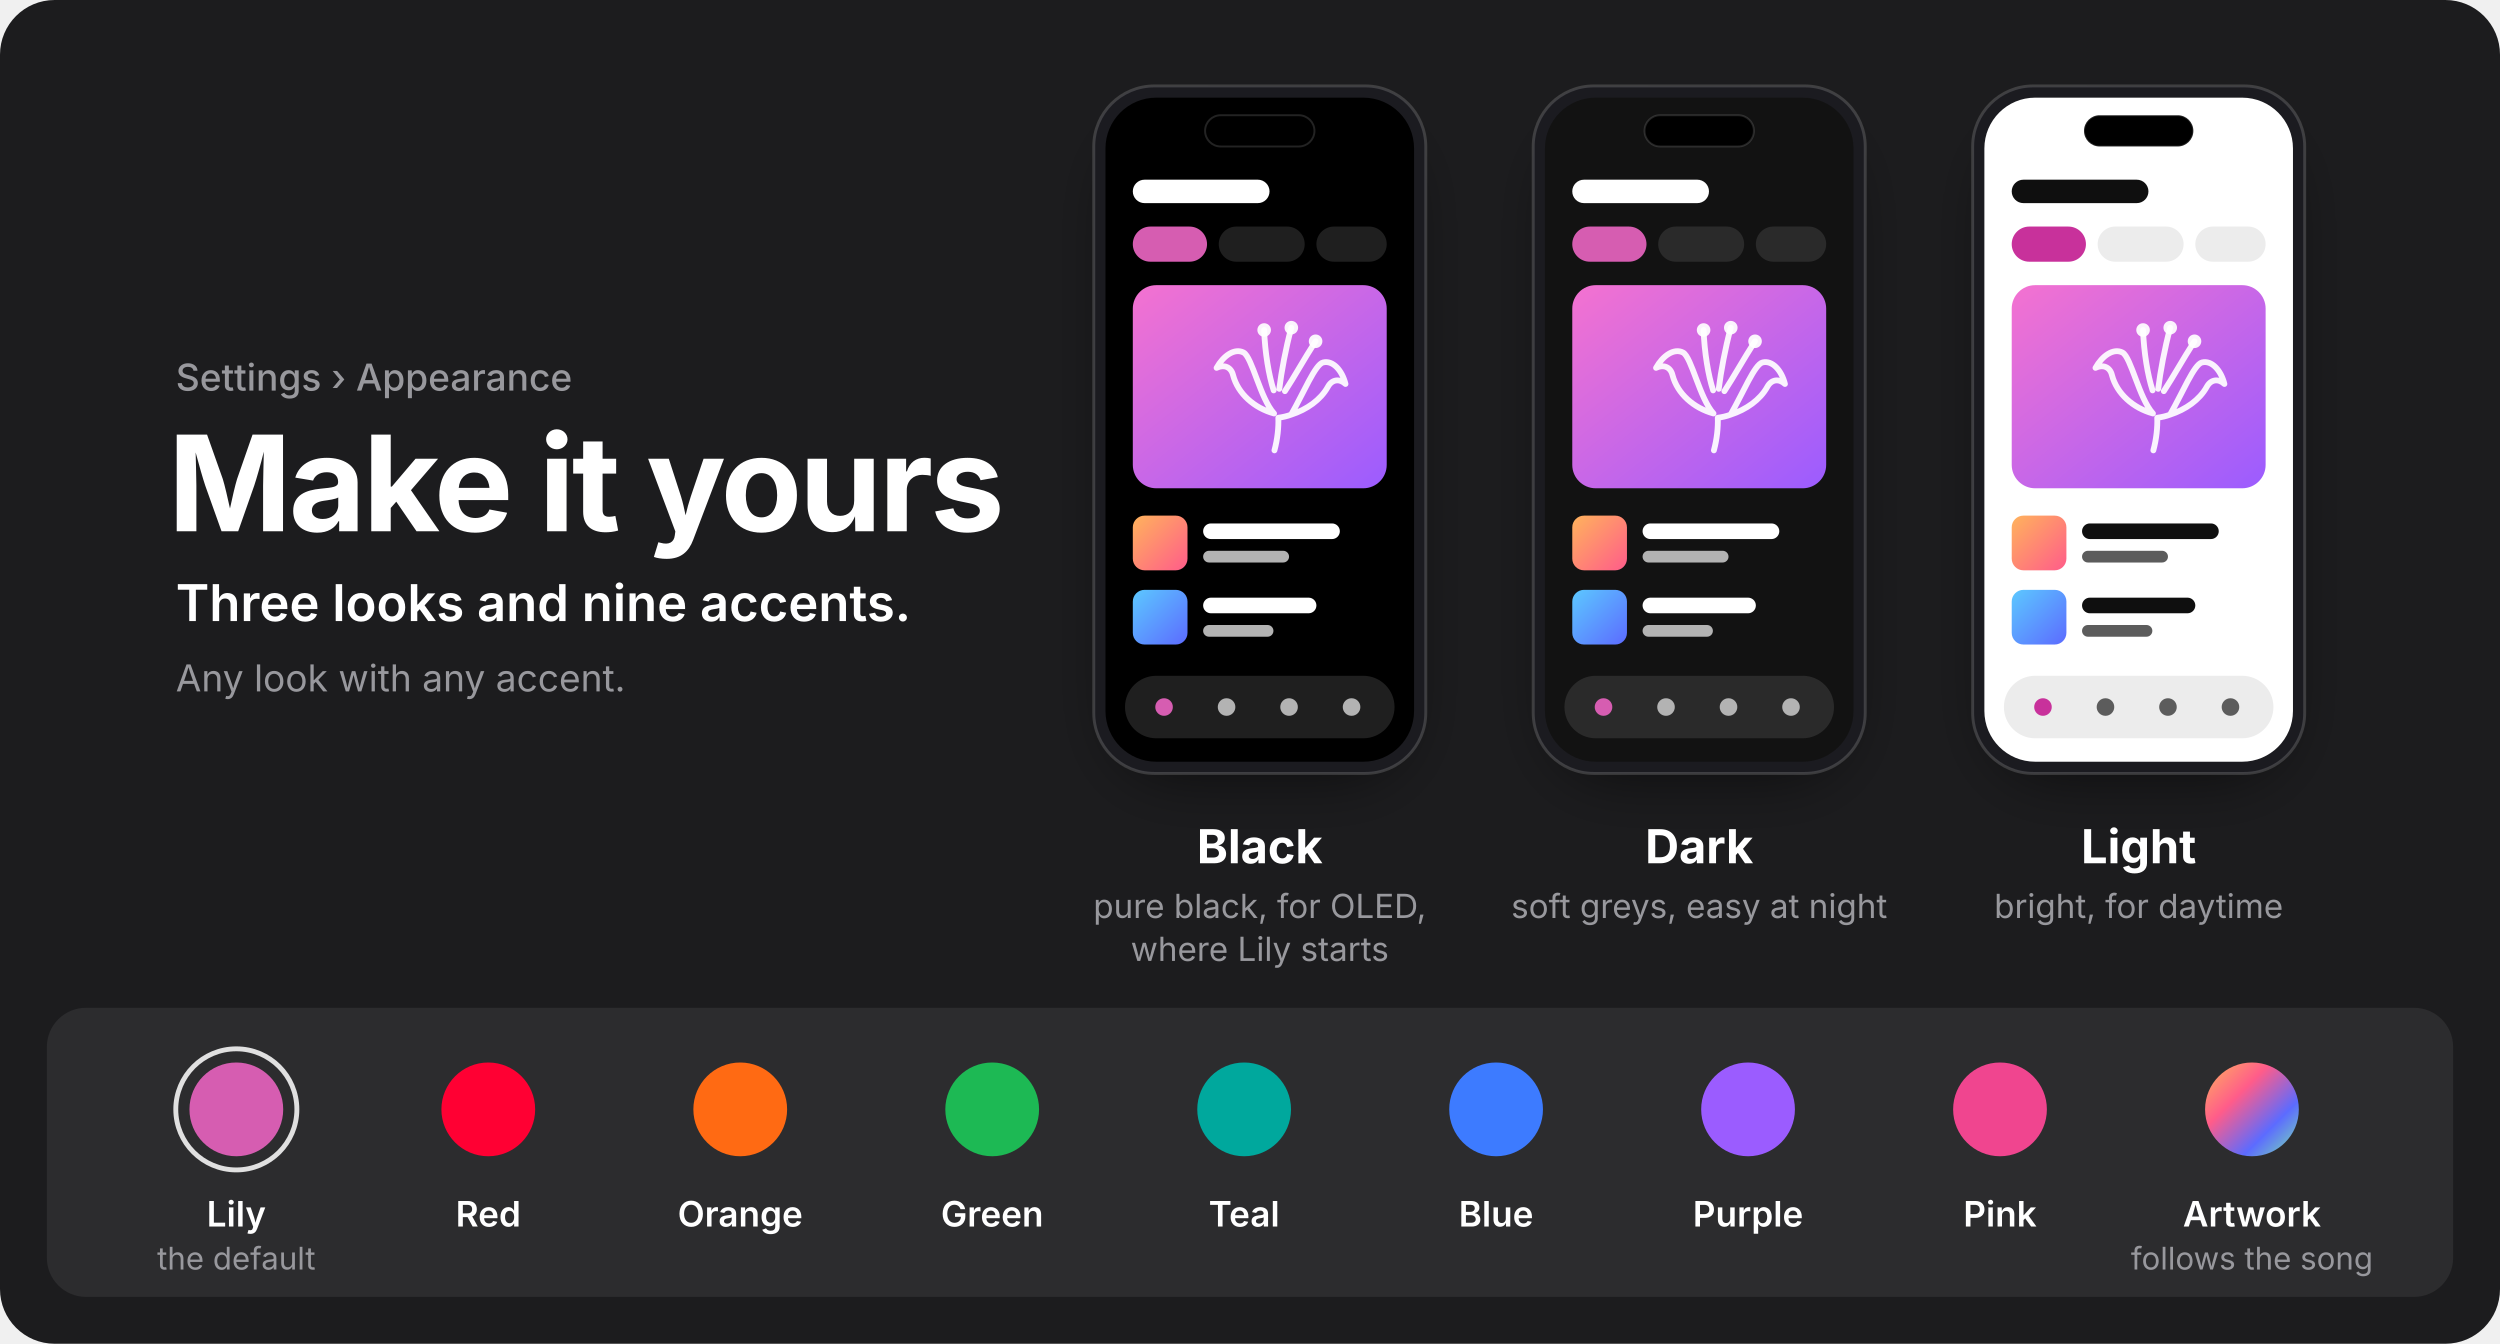
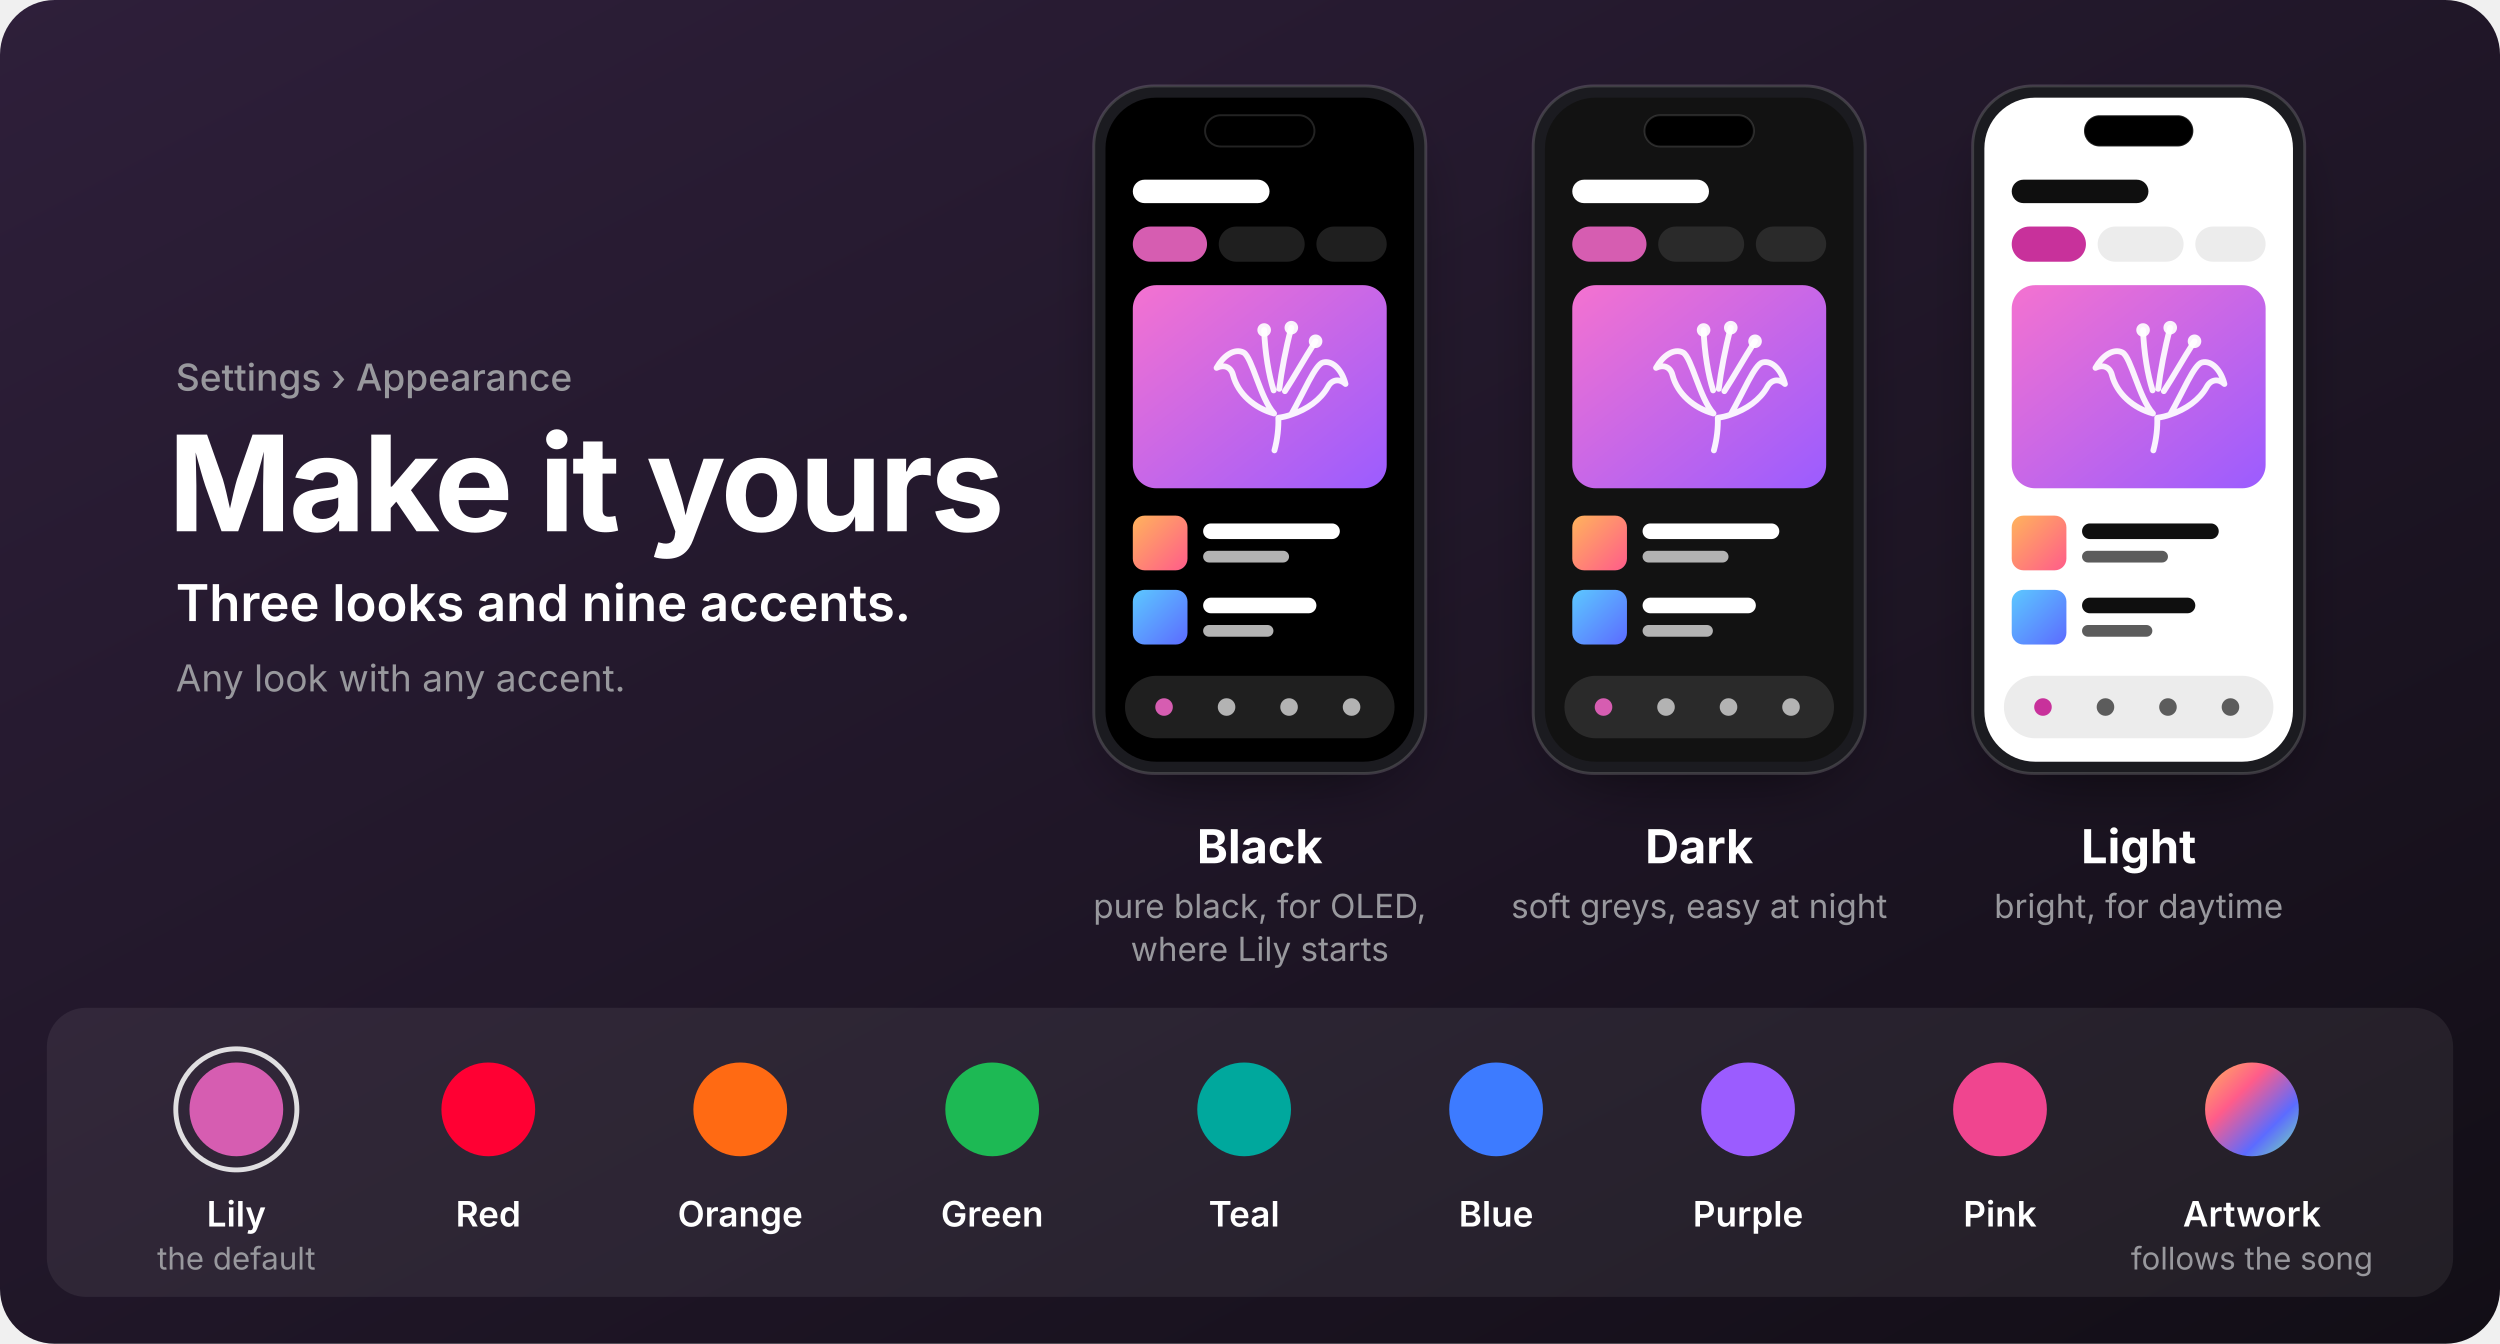
<svg xmlns="http://www.w3.org/2000/svg" width="1280" height="688" viewBox="0 0 1280 688">
  <defs>
    <linearGradient id="art" x1="0" y1="0" x2="1" y2="1">
      <stop offset="0" stop-color="#f472d0" />
      <stop offset="1" stop-color="#9b5cff" />
    </linearGradient>
    <linearGradient id="art2" x1="0" y1="0" x2="1" y2="1">
      <stop offset="0" stop-color="#ffb35c" />
      <stop offset="1" stop-color="#ff5c8a" />
    </linearGradient>
    <linearGradient id="art3" x1="0" y1="0" x2="1" y2="1">
      <stop offset="0" stop-color="#5cc8ff" />
      <stop offset="1" stop-color="#5c6bff" />
    </linearGradient>
    <filter id="shadow" x="-40%" y="-20%" width="180%" height="150%">
      <feGaussianBlur stdDeviation="16" />
    </filter>
    <g id="lily">
      <path fill="none" stroke="#ffffff" stroke-opacity="0.92" stroke-width="30" stroke-linecap="round" stroke-linejoin="round" d="M 478 845 C 494 786 500 726 498 677 C 520 674 543 669 564 661 C 644 635 716 585 753 518 C 774 479 813 474 844 503 C 826 431 778 380 729 392 C 688 401 629 548 564 661 M 476 655 C 374 627 290 553 265 458 C 255 415 218 401 180 420 C 215 357 273 317 319 341 C 363 364 405 578 476 655 M 474 536 C 449 459 429 340 425 225 M 503 528 C 514 439 536 320 565 213 M 532 540 C 579 469 631 374 690 283" />
      <path fill="#ffffff" fill-opacity="0.92" d="M 390 225 A 35 35 0 1 0 460 225 A 35 35 0 1 0 390 225 Z M 530 213 A 35 35 0 1 0 600 213 A 35 35 0 1 0 530 213 Z M 655 283 A 35 35 0 1 0 725 283 A 35 35 0 1 0 655 283 Z" />
    </g>
    <linearGradient id="artwork" x1="0" y1="0" x2="1" y2="1">
      <stop offset="0" stop-color="#ffb35c" />
      <stop offset="0.35" stop-color="#ff5c8a" />
      <stop offset="0.7" stop-color="#5c6bff" />
      <stop offset="1" stop-color="#7be3b0" />
    </linearGradient>
    <style>
      text { font-family: 'SF Pro Display', -apple-system, 'Segoe UI Variable Display', 'Segoe UI', system-ui, Inter, 'Helvetica Neue', Arial, sans-serif; }
      .pill { fill: #ffffff; fill-opacity: 0.07; stroke: #ffffff; stroke-opacity: 0.14; }
      .body { fill: #1b1b20; stroke: #ffffff; stroke-opacity: 0.16; stroke-width: 1.5; }
      .look { font-size: 24px; font-weight: 700; fill: #ffffff; }
      .lookNote { font-size: 17px; fill: #98989d; }
      .accent { font-size: 18px; font-weight: 600; fill: #ffffff; }
      .accentNote { font-size: 16px; fill: #98989d; }
    </style>
  </defs>
-   <rect width="1280" height="688" rx="28" fill="#1c1c1e" />
+   <linearGradient id="bg" x1="0" y1="0" x2="1" y2="1">
+     <stop offset="0" stop-color="#2e1f3a" />
+     <stop offset="1" stop-color="#120e16" />
+   </linearGradient>
+   <rect width="1280" height="688" rx="28" fill="url(#bg)" />
  <text x="90" y="200" font-size="19" font-weight="500" fill="#98989d">Settings › Appearance</text>
  <text x="86" y="272" font-size="68" font-weight="700" letter-spacing="-1.5" fill="#ffffff">Make it yours</text>
  <text x="90" y="318" font-size="26" font-weight="600" fill="#ffffff">Three looks and nine accents.</text>
  <text x="90" y="354" font-size="19" fill="#98989d">Any look with any accent.</text>
  <g transform="translate(560 44)">
    <rect x="12" y="28" width="146" height="324" rx="30" fill="#000000" opacity="0.6" filter="url(#shadow)" />
    <rect class="body" width="170" height="352" rx="31" />
    <rect x="6" y="6" width="158" height="340" rx="26" fill="#000000" />
    <rect x="57" y="15" width="56" height="16" rx="8" fill="#000000" stroke="#ffffff" stroke-opacity="0.14" />
    <rect x="20" y="48" width="70" height="12" rx="6" fill="#ffffff" />
    <rect x="20" y="72" width="38" height="18" rx="9" fill="#d65db1" />
    <rect x="64" y="72" width="44" height="18" rx="9" fill="#1f1f1f" />
    <rect x="114" y="72" width="36" height="18" rx="9" fill="#1f1f1f" />
    <rect x="20" y="102" width="130" height="104" rx="12" fill="url(#art)" />
    <use href="#lily" transform="translate(45 102.6) scale(0.0994)" />
    <rect x="20" y="220" width="28" height="28" rx="6" fill="url(#art2)" />
    <rect x="56" y="224" width="70" height="8" rx="4" fill="#ffffff" />
    <rect x="56" y="238" width="44" height="6" rx="3" fill="#b3b3b3" />
    <rect x="20" y="258" width="28" height="28" rx="6" fill="url(#art3)" />
    <rect x="56" y="262" width="58" height="8" rx="4" fill="#ffffff" />
    <rect x="56" y="276" width="36" height="6" rx="3" fill="#b3b3b3" />
    <rect x="16" y="302" width="138" height="32" rx="16" fill="#1f1f1f" />
    <circle cx="36" cy="318" r="4.5" fill="#d65db1" />
    <circle cx="68" cy="318" r="4.5" fill="#b3b3b3" />
    <circle cx="100" cy="318" r="4.5" fill="#b3b3b3" />
    <circle cx="132" cy="318" r="4.5" fill="#b3b3b3" />
  </g>
  <text class="look" x="645" y="442" text-anchor="middle">Black</text>
  <text class="lookNote" x="645" y="470" text-anchor="middle">pure black, for OLED,</text>
  <text class="lookNote" x="645" y="492" text-anchor="middle">where Lily starts</text>
  <g transform="translate(785 44)">
    <rect x="12" y="28" width="146" height="324" rx="30" fill="#000000" opacity="0.6" filter="url(#shadow)" />
    <rect class="body" width="170" height="352" rx="31" />
    <rect x="6" y="6" width="158" height="340" rx="26" fill="#121212" />
    <rect x="57" y="15" width="56" height="16" rx="8" fill="#000000" stroke="#ffffff" stroke-opacity="0.14" />
    <rect x="20" y="48" width="70" height="12" rx="6" fill="#ffffff" />
    <rect x="20" y="72" width="38" height="18" rx="9" fill="#d65db1" />
    <rect x="64" y="72" width="44" height="18" rx="9" fill="#2a2a2a" />
    <rect x="114" y="72" width="36" height="18" rx="9" fill="#2a2a2a" />
    <rect x="20" y="102" width="130" height="104" rx="12" fill="url(#art)" />
    <use href="#lily" transform="translate(45 102.6) scale(0.0994)" />
    <rect x="20" y="220" width="28" height="28" rx="6" fill="url(#art2)" />
    <rect x="56" y="224" width="70" height="8" rx="4" fill="#ffffff" />
    <rect x="56" y="238" width="44" height="6" rx="3" fill="#b3b3b3" />
    <rect x="20" y="258" width="28" height="28" rx="6" fill="url(#art3)" />
    <rect x="56" y="262" width="58" height="8" rx="4" fill="#ffffff" />
    <rect x="56" y="276" width="36" height="6" rx="3" fill="#b3b3b3" />
    <rect x="16" y="302" width="138" height="32" rx="16" fill="#2a2a2a" />
    <circle cx="36" cy="318" r="4.5" fill="#d65db1" />
    <circle cx="68" cy="318" r="4.5" fill="#b3b3b3" />
    <circle cx="100" cy="318" r="4.5" fill="#b3b3b3" />
    <circle cx="132" cy="318" r="4.5" fill="#b3b3b3" />
  </g>
  <text class="look" x="870" y="442" text-anchor="middle">Dark</text>
  <text class="lookNote" x="870" y="470" text-anchor="middle">soft greys, easy at night</text>
  <g transform="translate(1010 44)">
    <rect x="12" y="28" width="146" height="324" rx="30" fill="#000000" opacity="0.6" filter="url(#shadow)" />
    <rect class="body" width="170" height="352" rx="31" />
    <rect x="6" y="6" width="158" height="340" rx="26" fill="#ffffff" />
    <rect x="57" y="15" width="56" height="16" rx="8" fill="#000000" stroke="#ffffff" stroke-opacity="0.14" />
    <rect x="20" y="48" width="70" height="12" rx="6" fill="#0f0f0f" />
    <rect x="20" y="72" width="38" height="18" rx="9" fill="#c8319b" />
    <rect x="64" y="72" width="44" height="18" rx="9" fill="#ececec" />
    <rect x="114" y="72" width="36" height="18" rx="9" fill="#ececec" />
    <rect x="20" y="102" width="130" height="104" rx="12" fill="url(#art)" />
    <use href="#lily" transform="translate(45 102.6) scale(0.0994)" />
    <rect x="20" y="220" width="28" height="28" rx="6" fill="url(#art2)" />
    <rect x="56" y="224" width="70" height="8" rx="4" fill="#0f0f0f" />
    <rect x="56" y="238" width="44" height="6" rx="3" fill="#5c5c5c" />
    <rect x="20" y="258" width="28" height="28" rx="6" fill="url(#art3)" />
    <rect x="56" y="262" width="58" height="8" rx="4" fill="#0f0f0f" />
    <rect x="56" y="276" width="36" height="6" rx="3" fill="#5c5c5c" />
    <rect x="16" y="302" width="138" height="32" rx="16" fill="#ececec" />
    <circle cx="36" cy="318" r="4.5" fill="#c8319b" />
    <circle cx="68" cy="318" r="4.5" fill="#5c5c5c" />
    <circle cx="100" cy="318" r="4.5" fill="#5c5c5c" />
    <circle cx="132" cy="318" r="4.5" fill="#5c5c5c" />
  </g>
  <text class="look" x="1095" y="442" text-anchor="middle">Light</text>
  <text class="lookNote" x="1095" y="470" text-anchor="middle">bright, for daytime</text>
-   <rect x="24" y="516" width="1232" height="148" rx="20" fill="#2c2c2e" />
+   <rect x="24" y="516" width="1232" height="148" rx="20" fill="#ffffff" fill-opacity="0.07" />
  <g text-anchor="middle">
    <circle cx="121" cy="568" r="31" fill="none" stroke="#ffffff" stroke-width="2.5" stroke-opacity="0.85" />
    <circle cx="121" cy="568" r="24" fill="#d65db1" />
    <text class="accent" x="121" y="628">Lily</text>
    <text class="accentNote" x="121" y="650">the default</text>
    <circle cx="250" cy="568" r="24" fill="#ff0033" />
    <text class="accent" x="250" y="628">Red</text>
    <circle cx="379" cy="568" r="24" fill="#ff6a13" />
    <text class="accent" x="379" y="628">Orange</text>
    <circle cx="508" cy="568" r="24" fill="#1db954" />
    <text class="accent" x="508" y="628">Green</text>
    <circle cx="637" cy="568" r="24" fill="#00a89d" />
    <text class="accent" x="637" y="628">Teal</text>
    <circle cx="766" cy="568" r="24" fill="#3d7bff" />
    <text class="accent" x="766" y="628">Blue</text>
    <circle cx="895" cy="568" r="24" fill="#9b5cff" />
    <text class="accent" x="895" y="628">Purple</text>
    <circle cx="1024" cy="568" r="24" fill="#f0458f" />
    <text class="accent" x="1024" y="628">Pink</text>
    <circle cx="1153" cy="568" r="24" fill="url(#artwork)" />
    <text class="accent" x="1153" y="628">Artwork</text>
    <text class="accentNote" x="1153" y="650">follows the song</text>
  </g>
</svg>
